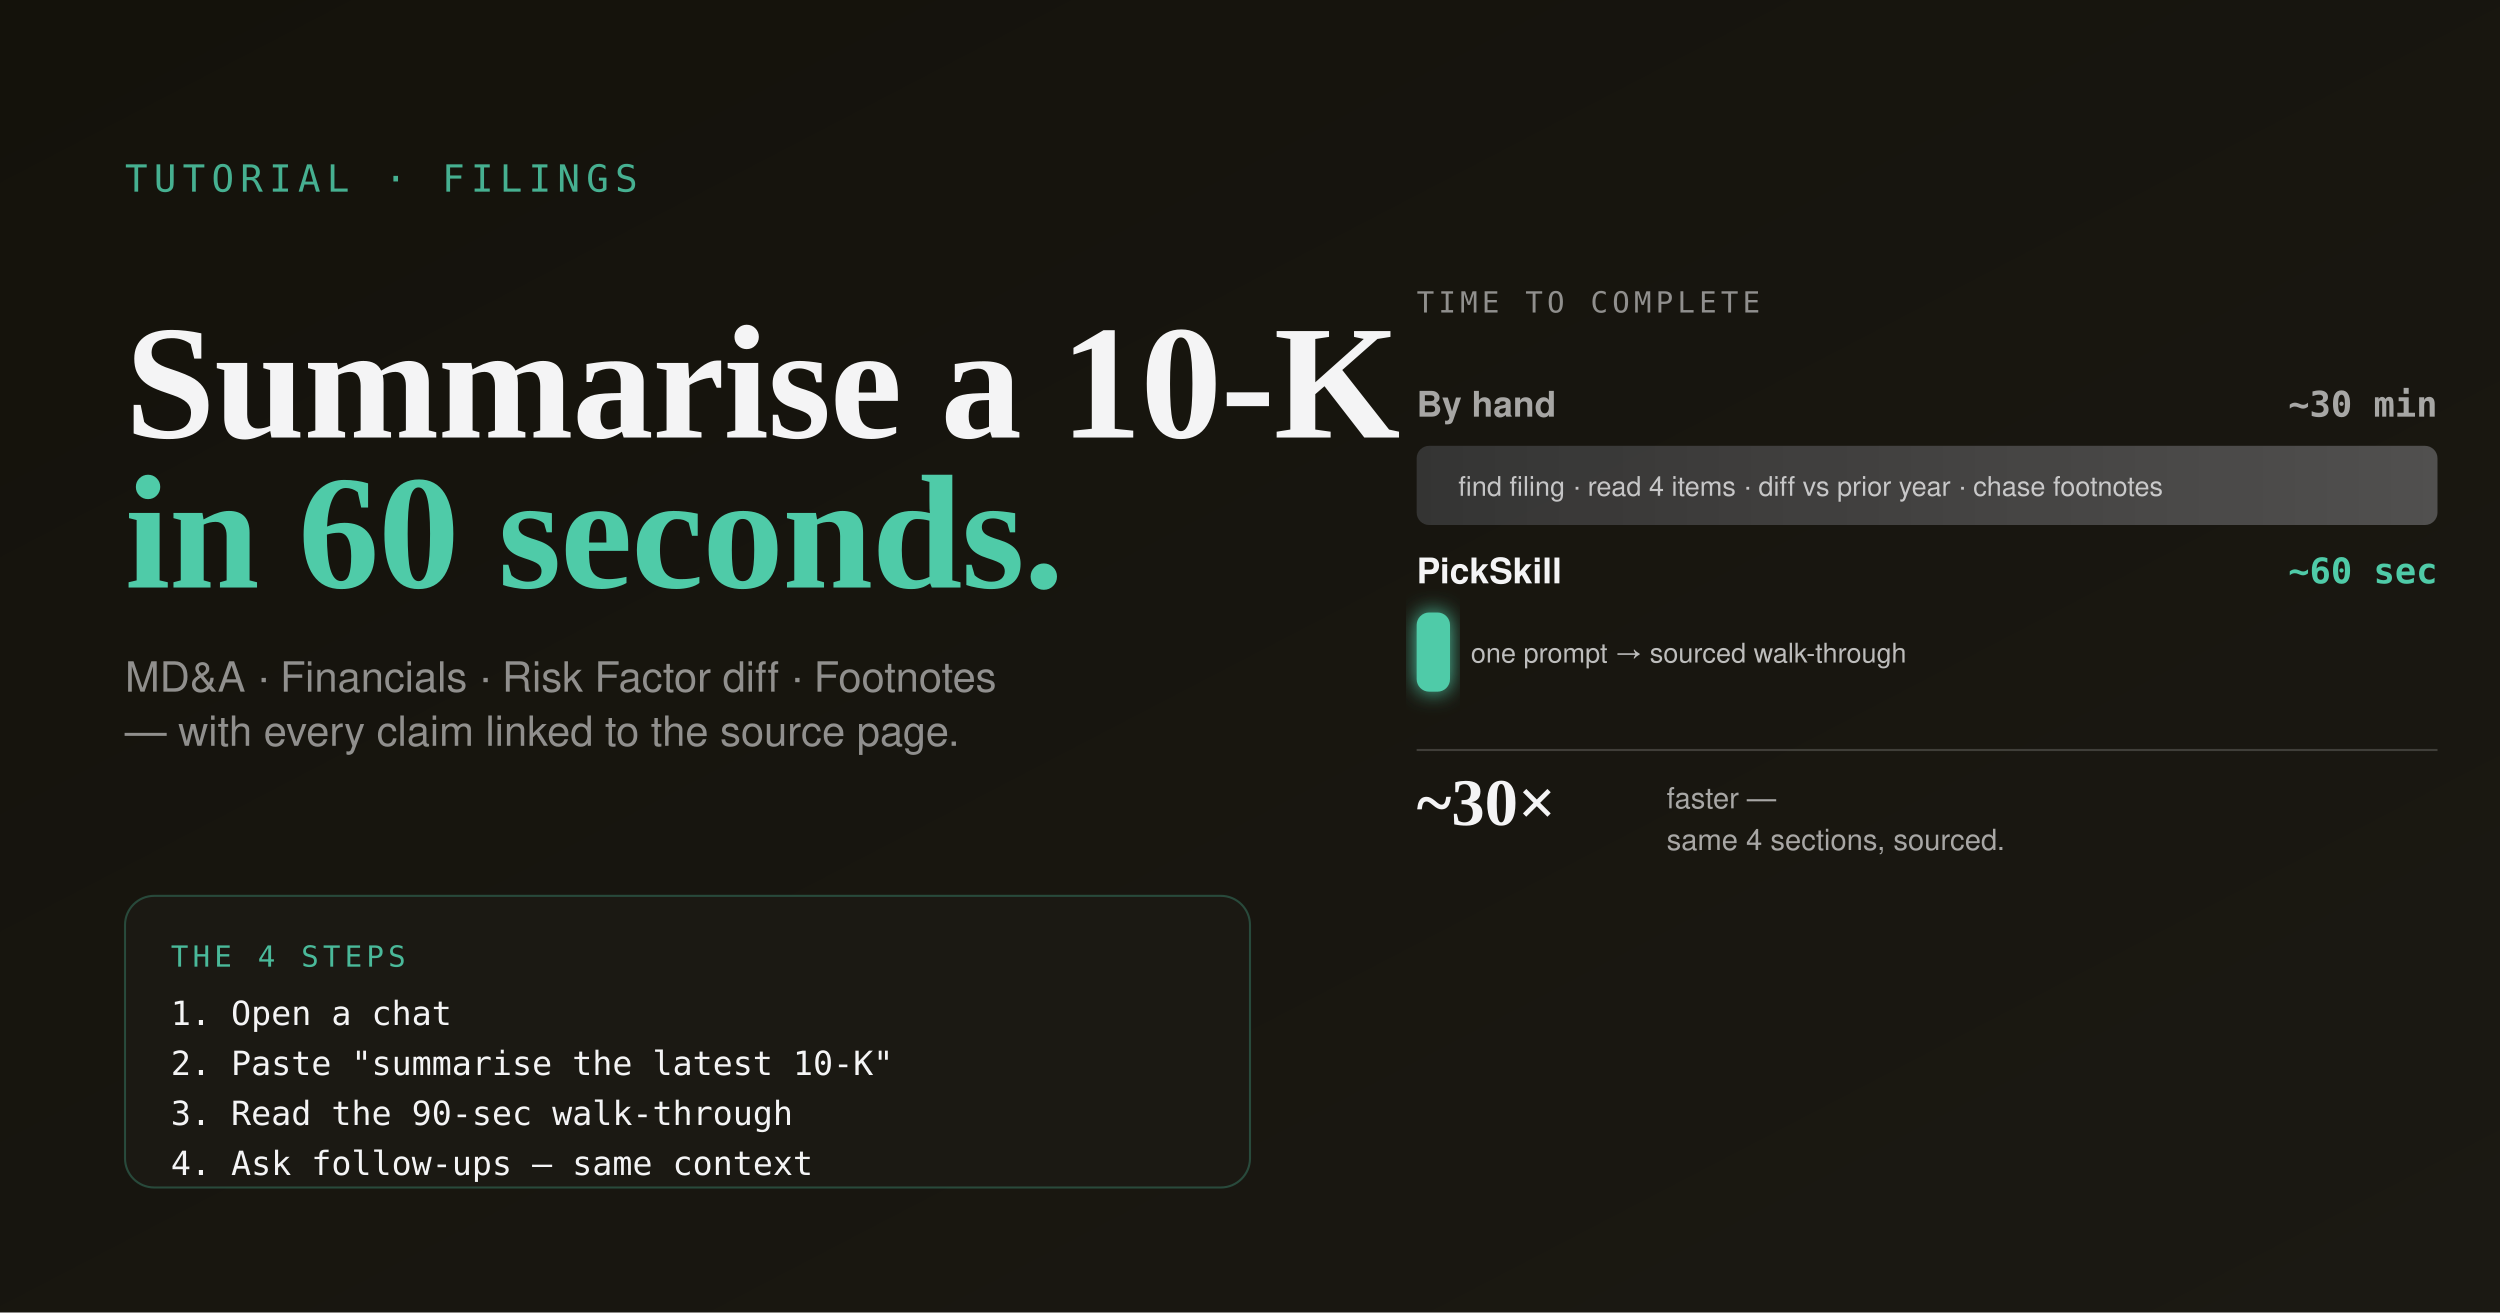
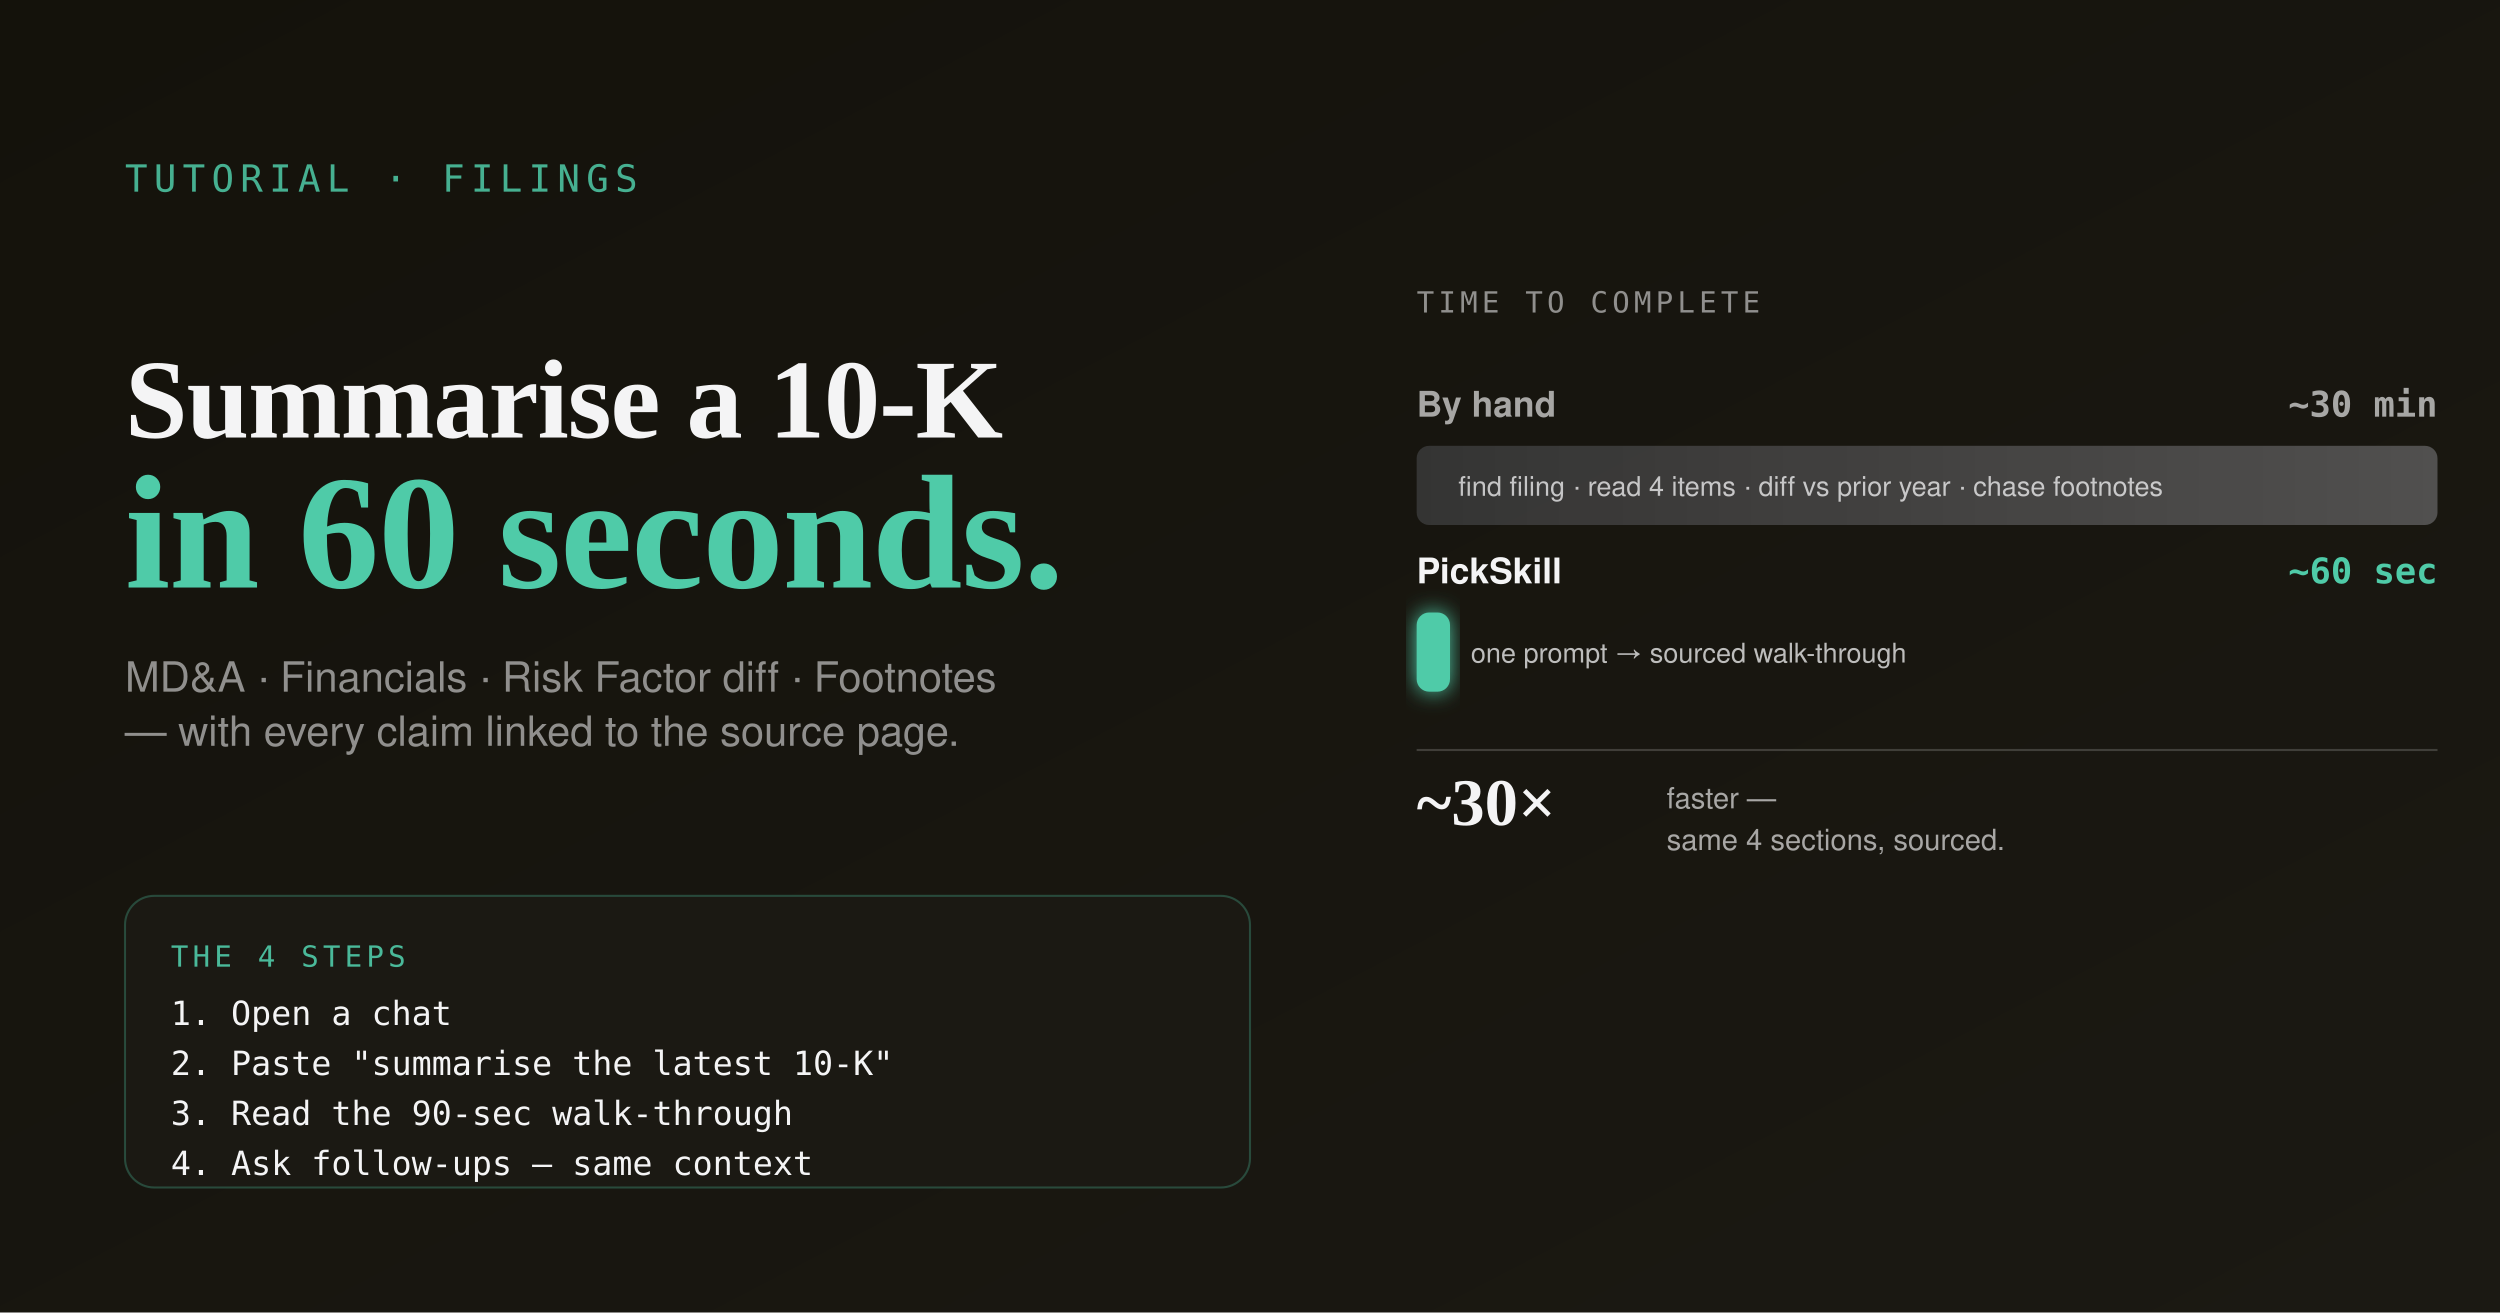
<svg xmlns="http://www.w3.org/2000/svg" width="1200" height="630" viewBox="0 0 1200 630">
  <defs>
    <linearGradient id="s10Bg" x1="0" y1="0" x2="1" y2="1">
      <stop offset="0%" stop-color="#14120b" />
      <stop offset="100%" stop-color="#1b1913" />
    </linearGradient>
    <linearGradient id="s10SlowBar" x1="0" y1="0" x2="1" y2="0">
      <stop offset="0%" stop-color="#3a3a3a" />
      <stop offset="100%" stop-color="#5a5a5a" />
    </linearGradient>
    <filter id="s10Glow" x="-30%" y="-30%" width="160%" height="160%">
      <feGaussianBlur stdDeviation="5" result="b" />
      <feMerge>
        <feMergeNode in="b" />
        <feMergeNode in="SourceGraphic" />
      </feMerge>
    </filter>
  </defs>
  <rect width="1200" height="630" fill="url(#s10Bg)" />
  <text x="60" y="92" font-family="ui-monospace, 'SF Mono', Menlo, monospace" font-size="18" fill="#4FCBA8" letter-spacing="3" opacity="0.85">TUTORIAL · FILINGS</text>
-   <text x="60" y="210" font-family="Georgia, 'Times New Roman', serif" font-size="78" font-weight="600" fill="#F4F4F5" letter-spacing="-0.5">Summarise a 10-K</text>
+   <text x="60" y="210" font-family="Georgia, 'Times New Roman', serif" font-size="54" font-weight="600" fill="#F4F4F5" letter-spacing="-0.5">Summarise a 10-K</text>
  <text x="60" y="282" font-family="Georgia, 'Times New Roman', serif" font-size="78" font-weight="600" fill="#4FCBA8" letter-spacing="-0.5">in 60 seconds.</text>
  <text x="60" y="332" font-family="Helvetica, Arial, sans-serif" font-size="20" fill="#F4F4F5" opacity="0.55">MD&amp;A · Financials · Risk Factor diff · Footnotes</text>
  <text x="60" y="358" font-family="Helvetica, Arial, sans-serif" font-size="20" fill="#F4F4F5" opacity="0.55">— with every claim linked to the source page.</text>
  <g transform="translate(60,430)">
    <rect x="0" y="0" width="540" height="140" rx="14" fill="#1b1913" stroke="#4FCBA8" stroke-opacity="0.28" />
    <text x="22" y="34" font-family="ui-monospace, 'SF Mono', Menlo, monospace" font-size="14" fill="#4FCBA8" letter-spacing="2" opacity="0.9">THE 4 STEPS</text>
    <g font-family="ui-monospace, 'SF Mono', Menlo, monospace" font-size="16" fill="#F4F4F5">
      <text x="22" y="62">1. Open a chat</text>
      <text x="22" y="86">2. Paste "summarise the latest 10-K"</text>
      <text x="22" y="110">3. Read the 90-sec walk-through</text>
      <text x="22" y="134">4. Ask follow-ups — same context</text>
    </g>
  </g>
  <g transform="translate(680,150)">
    <text x="0" y="0" font-family="ui-monospace, 'SF Mono', Menlo, monospace" font-size="14" fill="#F4F4F5" opacity="0.55" letter-spacing="2">TIME TO COMPLETE</text>
    <g transform="translate(0,30)">
      <text x="0" y="20" font-family="Helvetica, Arial, sans-serif" font-size="17" font-weight="600" fill="#F4F4F5" opacity="0.65">By hand</text>
      <text x="490" y="20" font-family="ui-monospace, 'SF Mono', Menlo, monospace" font-size="17" font-weight="700" fill="#F4F4F5" opacity="0.65" text-anchor="end">~30 min</text>
      <rect x="0" y="34" width="490" height="38" rx="6" fill="url(#s10SlowBar)" opacity="0.85" />
      <text x="20" y="58" font-family="Helvetica, Arial, sans-serif" font-size="13" fill="#F4F4F5" opacity="0.75">find filing · read 4 items · diff vs prior year · chase footnotes</text>
    </g>
    <g transform="translate(0,110)">
      <text x="0" y="20" font-family="Helvetica, Arial, sans-serif" font-size="17" font-weight="600" fill="#F4F4F5">PickSkill</text>
      <text x="490" y="20" font-family="ui-monospace, 'SF Mono', Menlo, monospace" font-size="17" font-weight="700" fill="#4FCBA8" text-anchor="end">~60 sec</text>
      <g filter="url(#s10Glow)">
        <rect x="0" y="34" width="16" height="38" rx="6" fill="#4FCBA8" />
      </g>
      <text x="26" y="58" font-family="Helvetica, Arial, sans-serif" font-size="13" fill="#F4F4F5" opacity="0.75">one prompt → sourced walk-through</text>
    </g>
    <g transform="translate(0,210)">
      <line x1="0" y1="0" x2="490" y2="0" stroke="#F4F4F5" stroke-opacity="0.18" />
      <text x="0" y="36" font-family="Georgia, 'Times New Roman', serif" font-size="32" font-weight="600" fill="#F4F4F5">~30×</text>
      <text x="120" y="28" font-family="Helvetica, Arial, sans-serif" font-size="14" fill="#F4F4F5" opacity="0.65">faster —</text>
      <text x="120" y="48" font-family="Helvetica, Arial, sans-serif" font-size="14" fill="#F4F4F5" opacity="0.65">same 4 sections, sourced.</text>
    </g>
  </g>
</svg>
